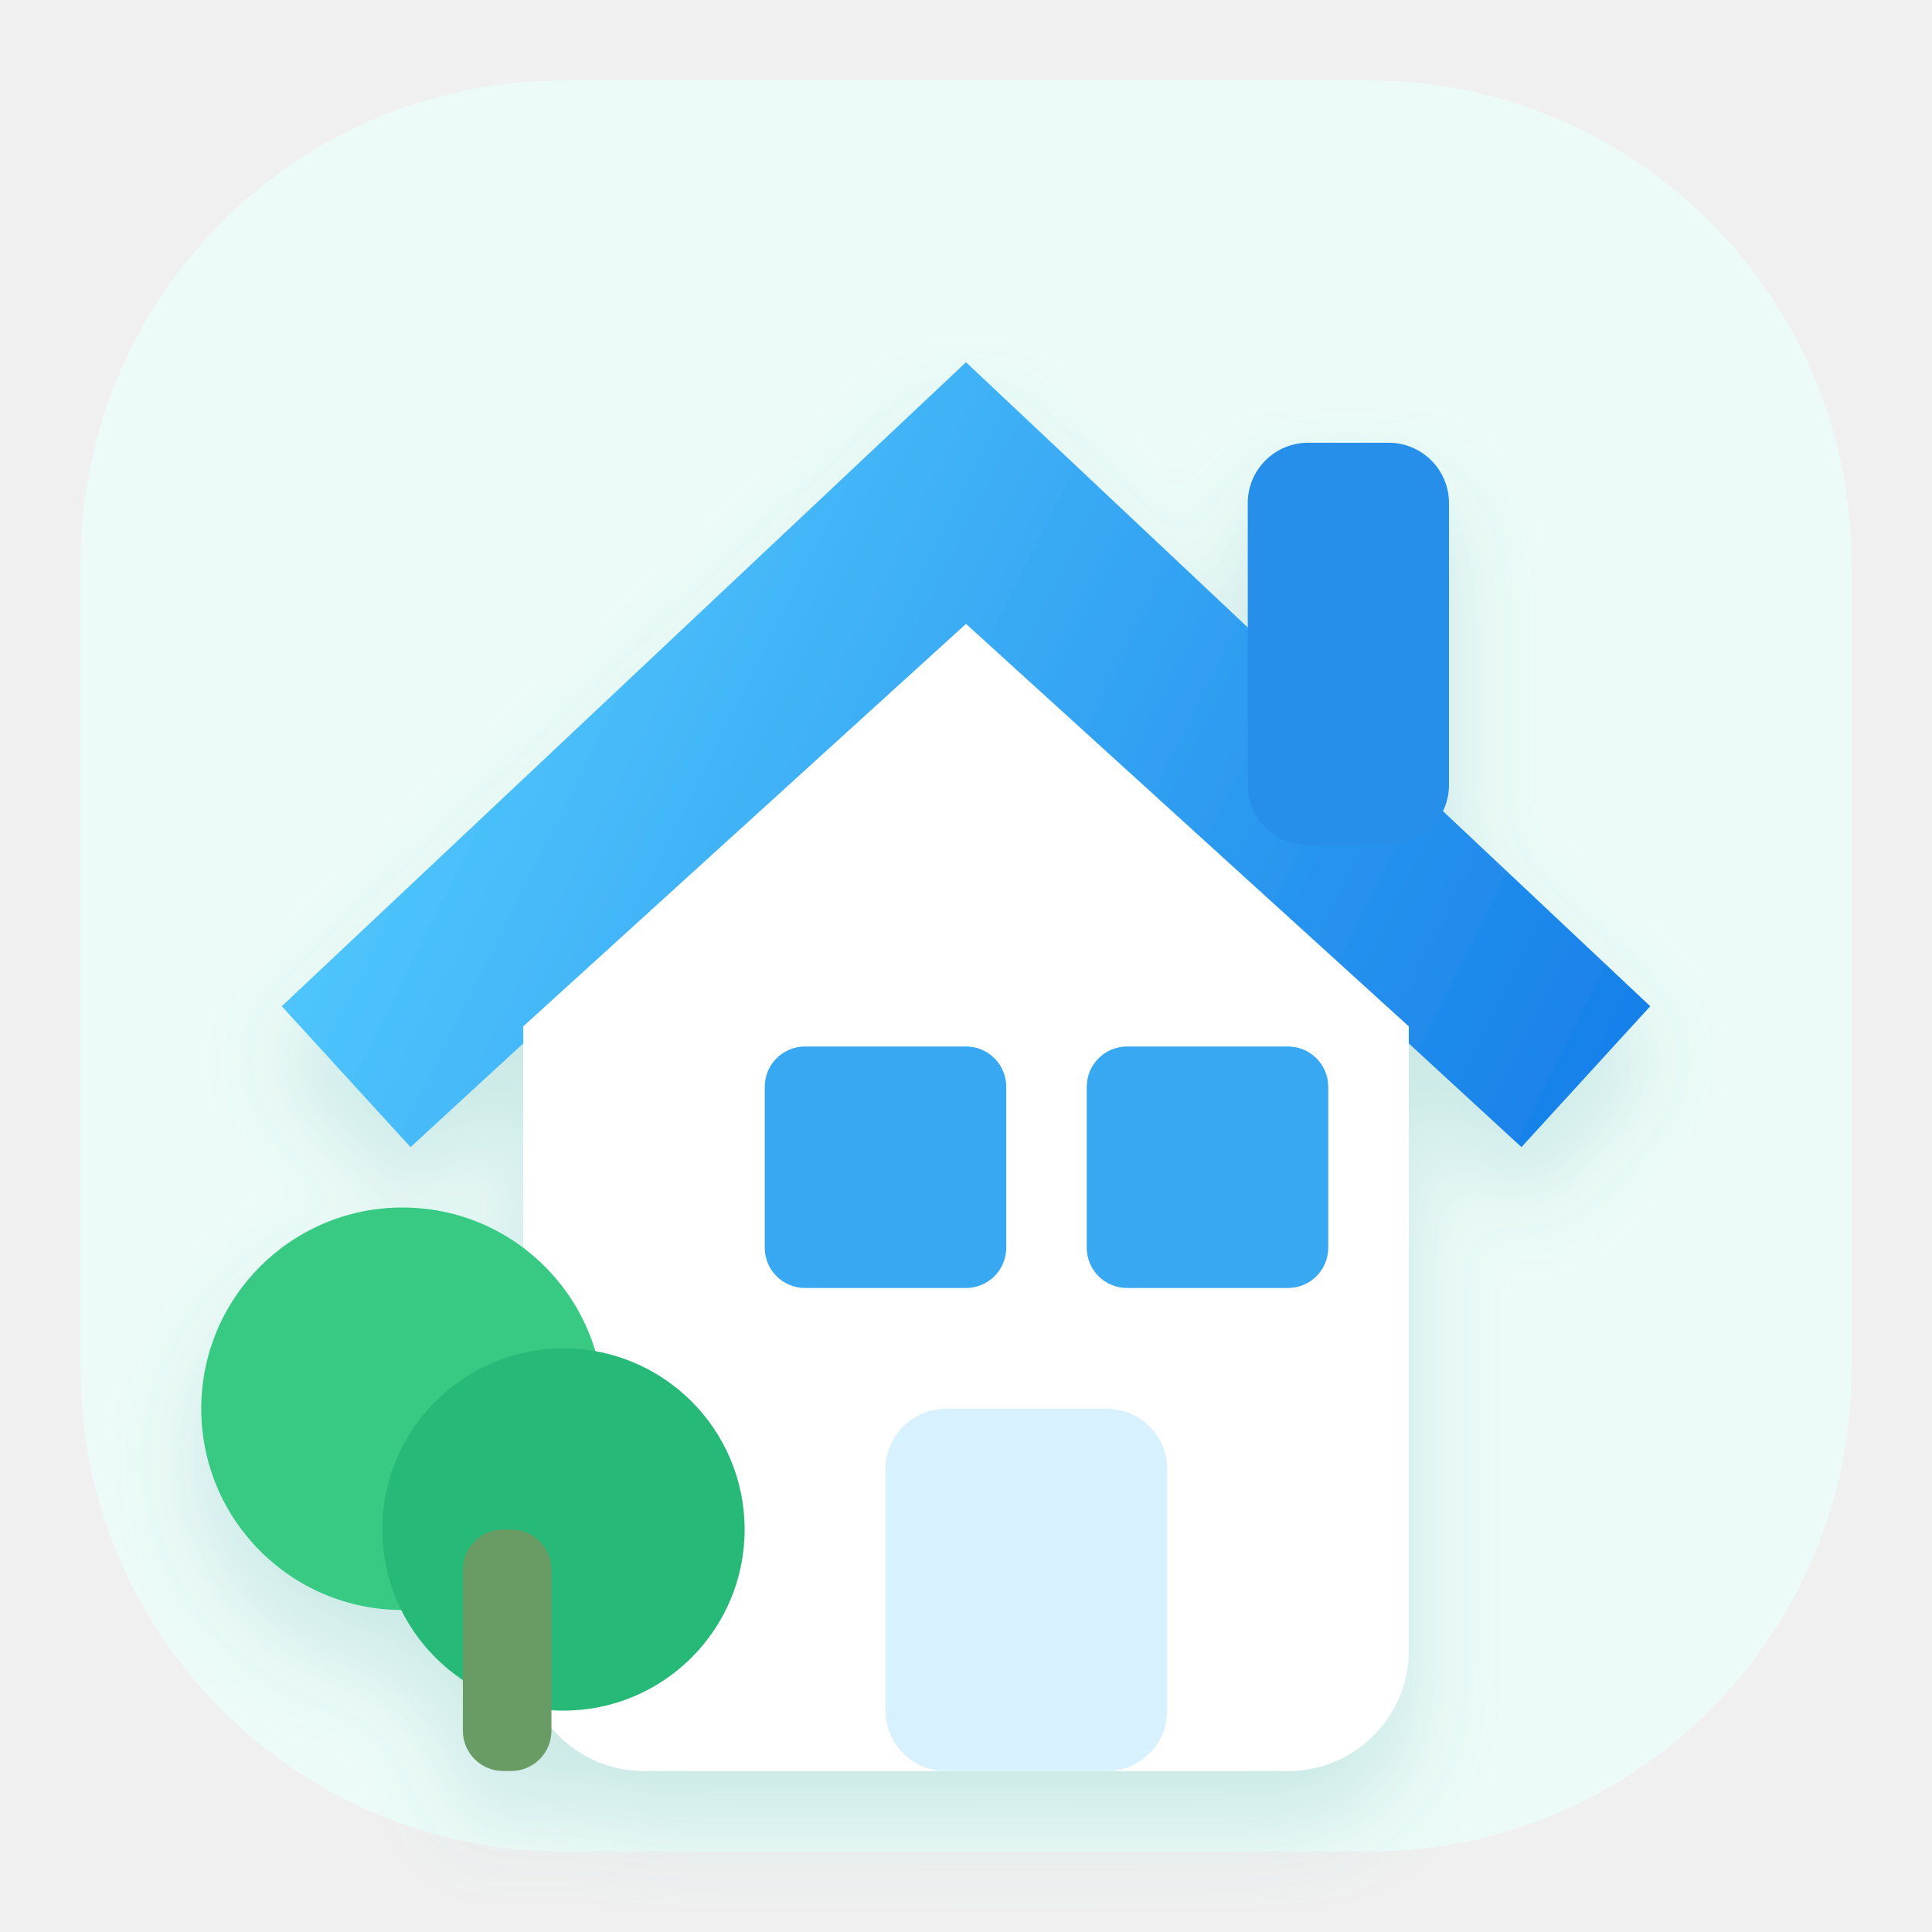
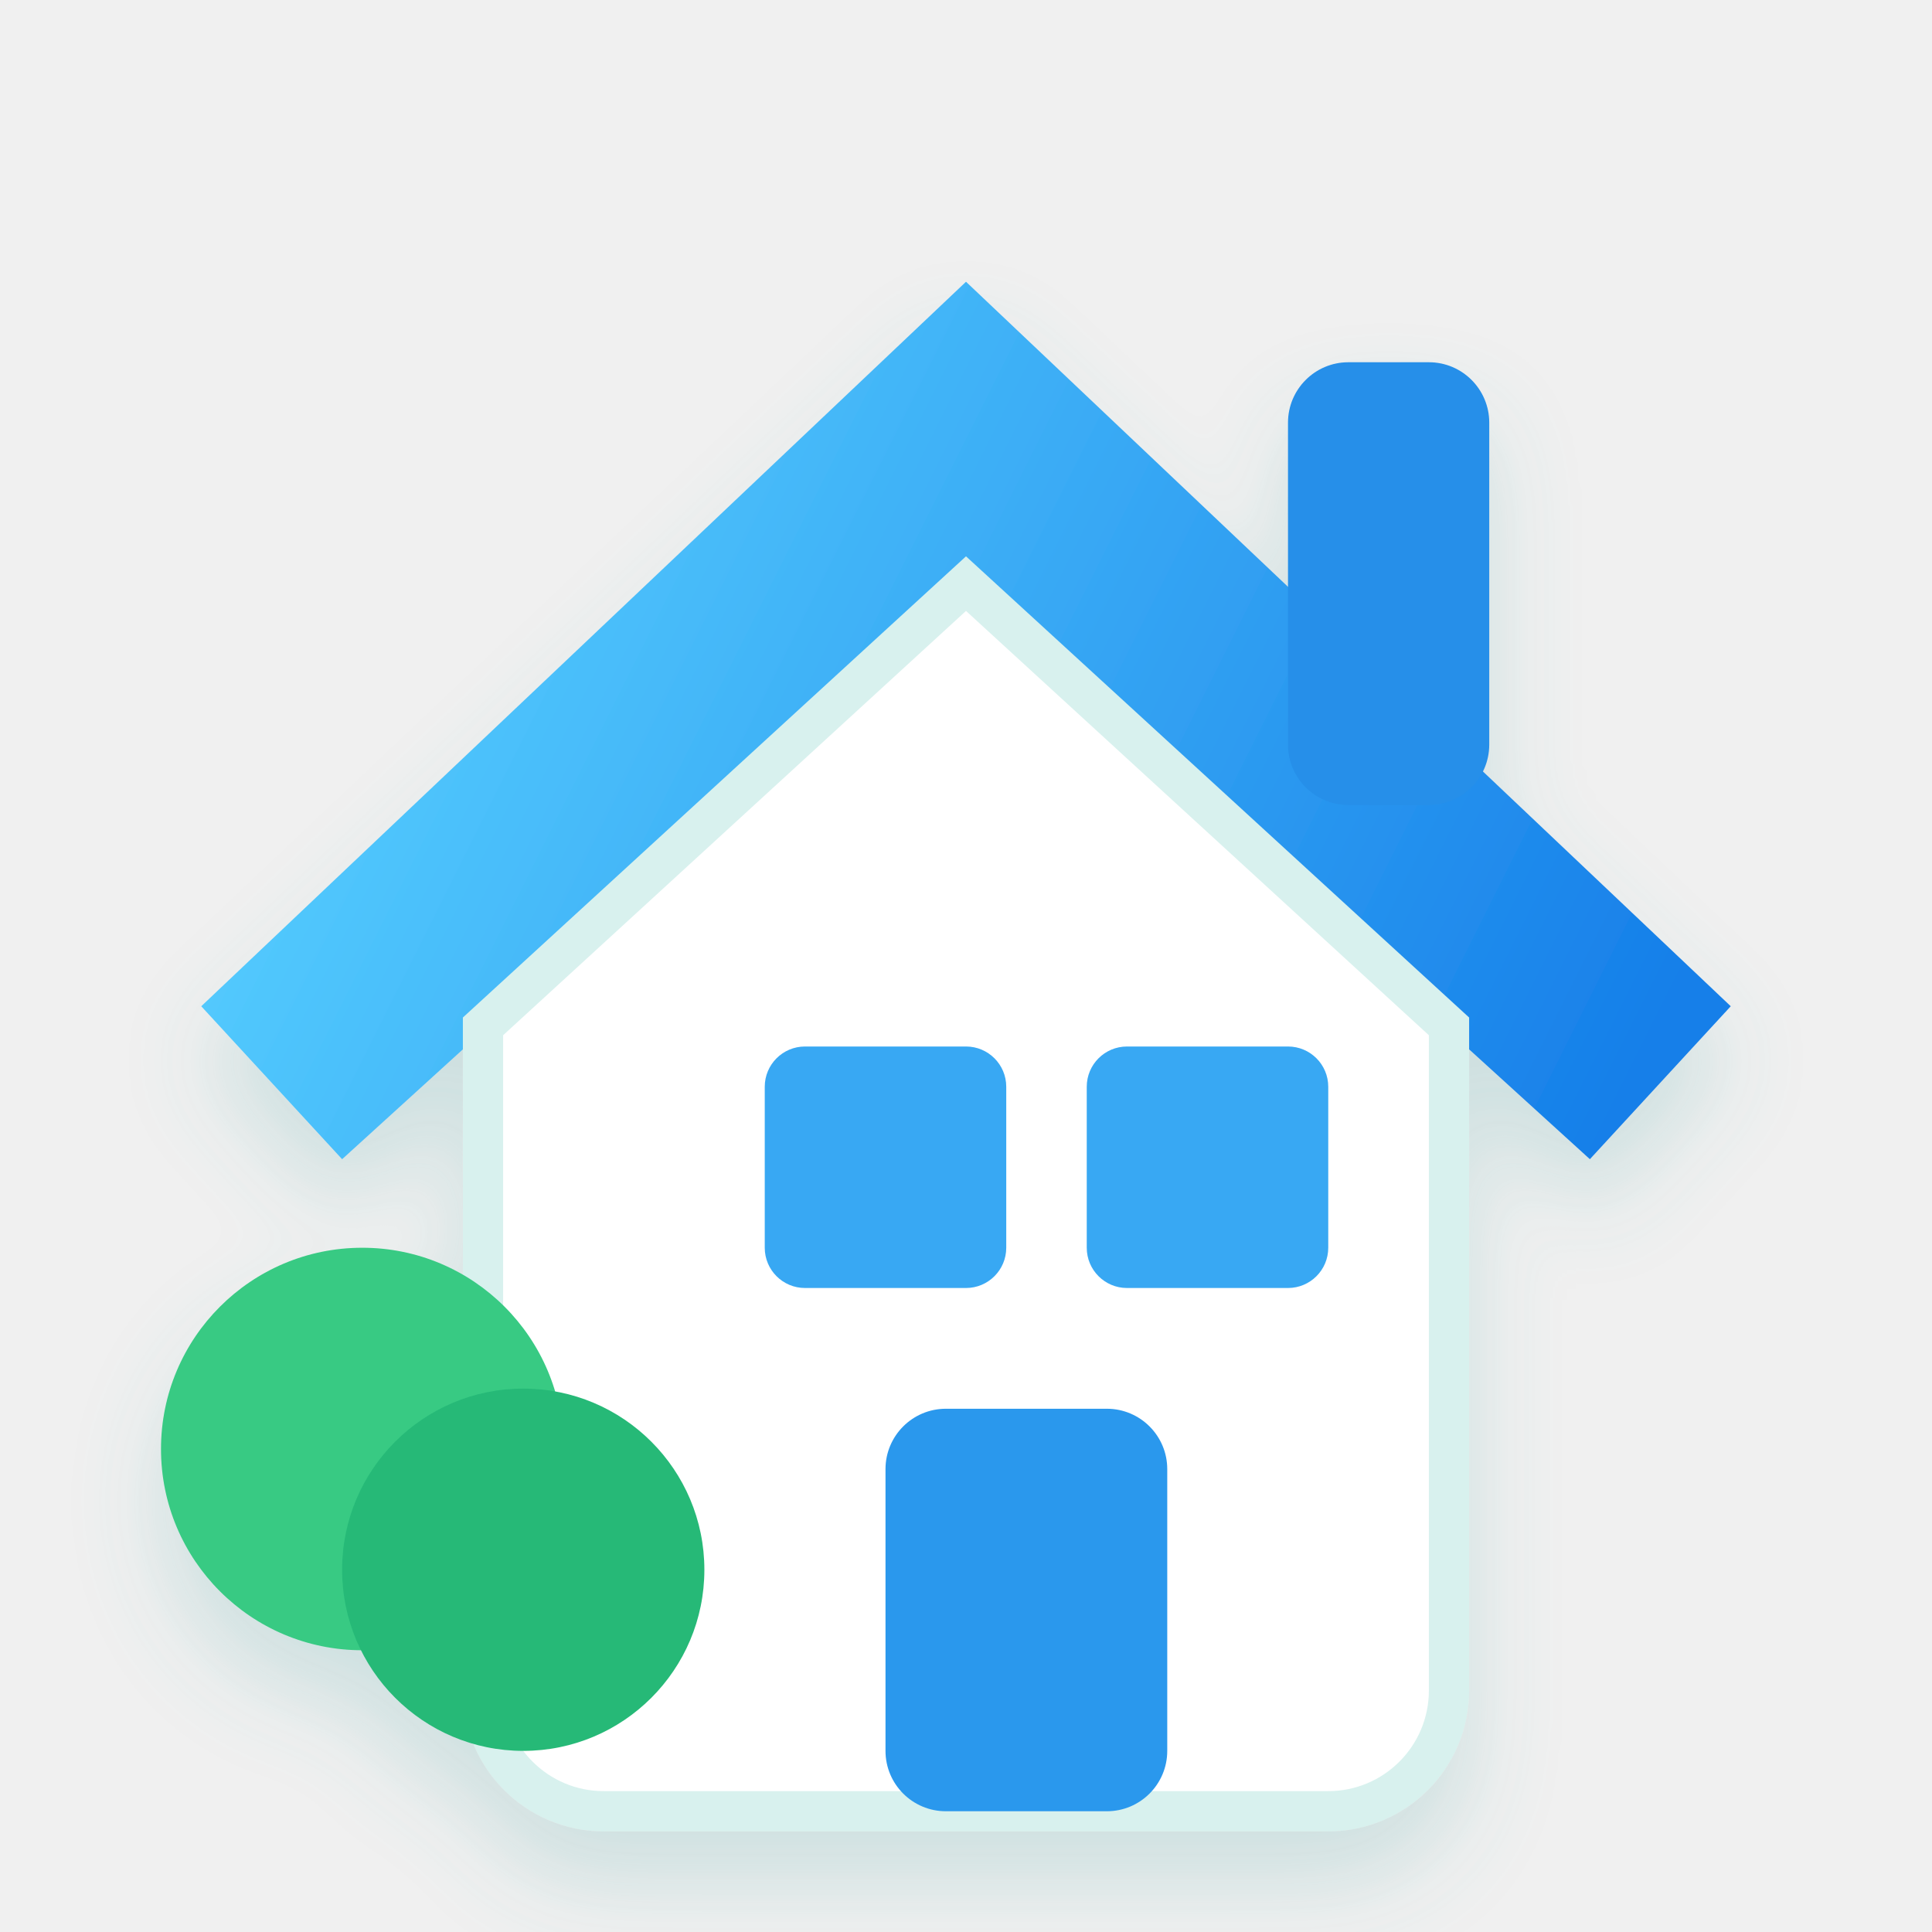
<svg xmlns="http://www.w3.org/2000/svg" viewBox="0 0 48 48">
  <defs>
-     <filter id="shadow">
+     <filter id="s">
      <feDropShadow dx="0" dy="1.3" stdDeviation="1.1" flood-color="#53a9a8" flood-opacity=".22" />
    </filter>
    <linearGradient id="roof" x1="8" y1="12" x2="40" y2="28" gradientUnits="userSpaceOnUse">
      <stop stop-color="#58d0ff" />
      <stop offset="1" stop-color="#167fe9" />
    </linearGradient>
  </defs>
-   <rect x="2" y="2" width="44" height="44" rx="12" fill="#ecfbf8" />
-   <g filter="url(#shadow)">
-     <path d="M7 25 24 9l17 16-3.2 3.5L24 15.8 10.2 28.5z" fill="url(#roof)" />
-     <rect x="31" y="11" width="5" height="10" rx="1.5" fill="#258fe9" />
-     <path d="M13 25.5 24 15.5l11 10V41a3 3 0 0 1-3 3H16a3 3 0 0 1-3-3Z" fill="#fff" />
+   <g filter="url(#s)">
+     <path d="M5 25 24 7l19 18-3.5 3.8L24 14.7 8.5 28.8z" fill="url(#roof)" />
+     <rect x="32" y="9" width="5" height="11" rx="1.5" fill="#258fe9" />
+     <path d="M12 25.5 24 14.5l12 11V42a3 3 0 0 1-3 3H15a3 3 0 0 1-3-3Z" fill="#fff" stroke="#d8f1ee" />
    <rect x="19" y="26" width="6" height="6" rx="1" fill="#39a8f3" />
    <rect x="27" y="26" width="6" height="6" rx="1" fill="#39a8f3" />
-     <rect x="22" y="35" width="7" height="9" rx="1.5" fill="#d8f1ff" />
-     <circle cx="10" cy="35" r="5" fill="#37ca83" />
-     <circle cx="14" cy="38" r="4.5" fill="#26b977" />
-     <rect x="11.5" y="38" width="2.2" height="6" rx="1" fill="#699c65" />
+     <rect x="22" y="35" width="7" height="10" rx="1.5" fill="#2b98ed" />
+     <circle cx="9" cy="36" r="5" fill="#37ca83" />
+     <circle cx="13" cy="39" r="4.5" fill="#26b977" />
  </g>
</svg>
